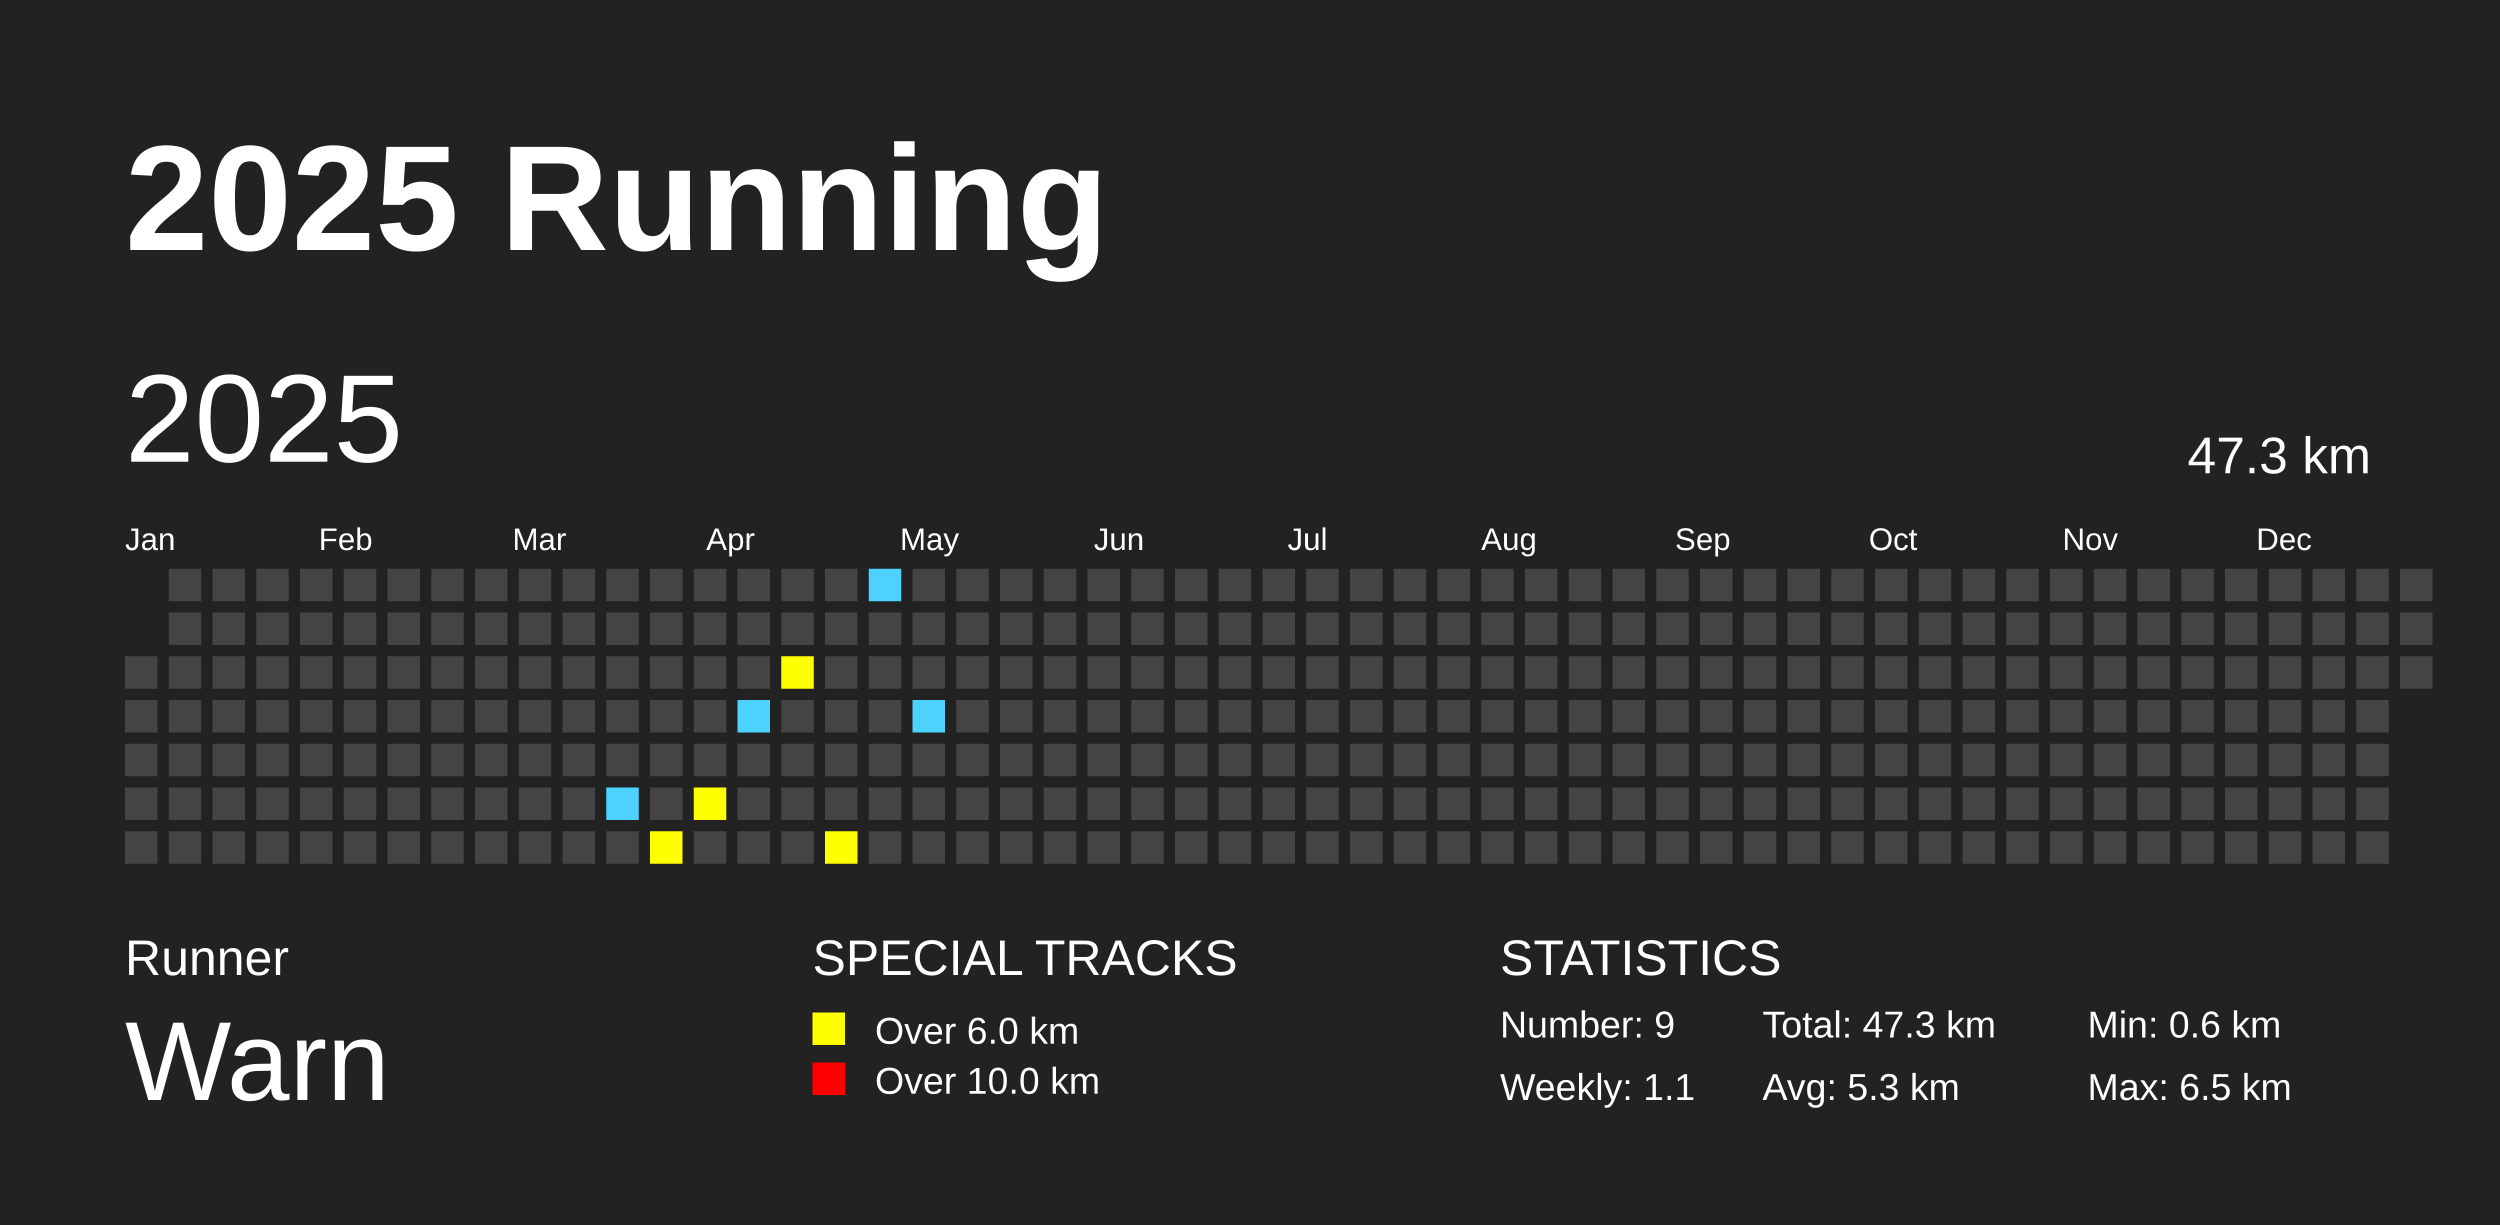
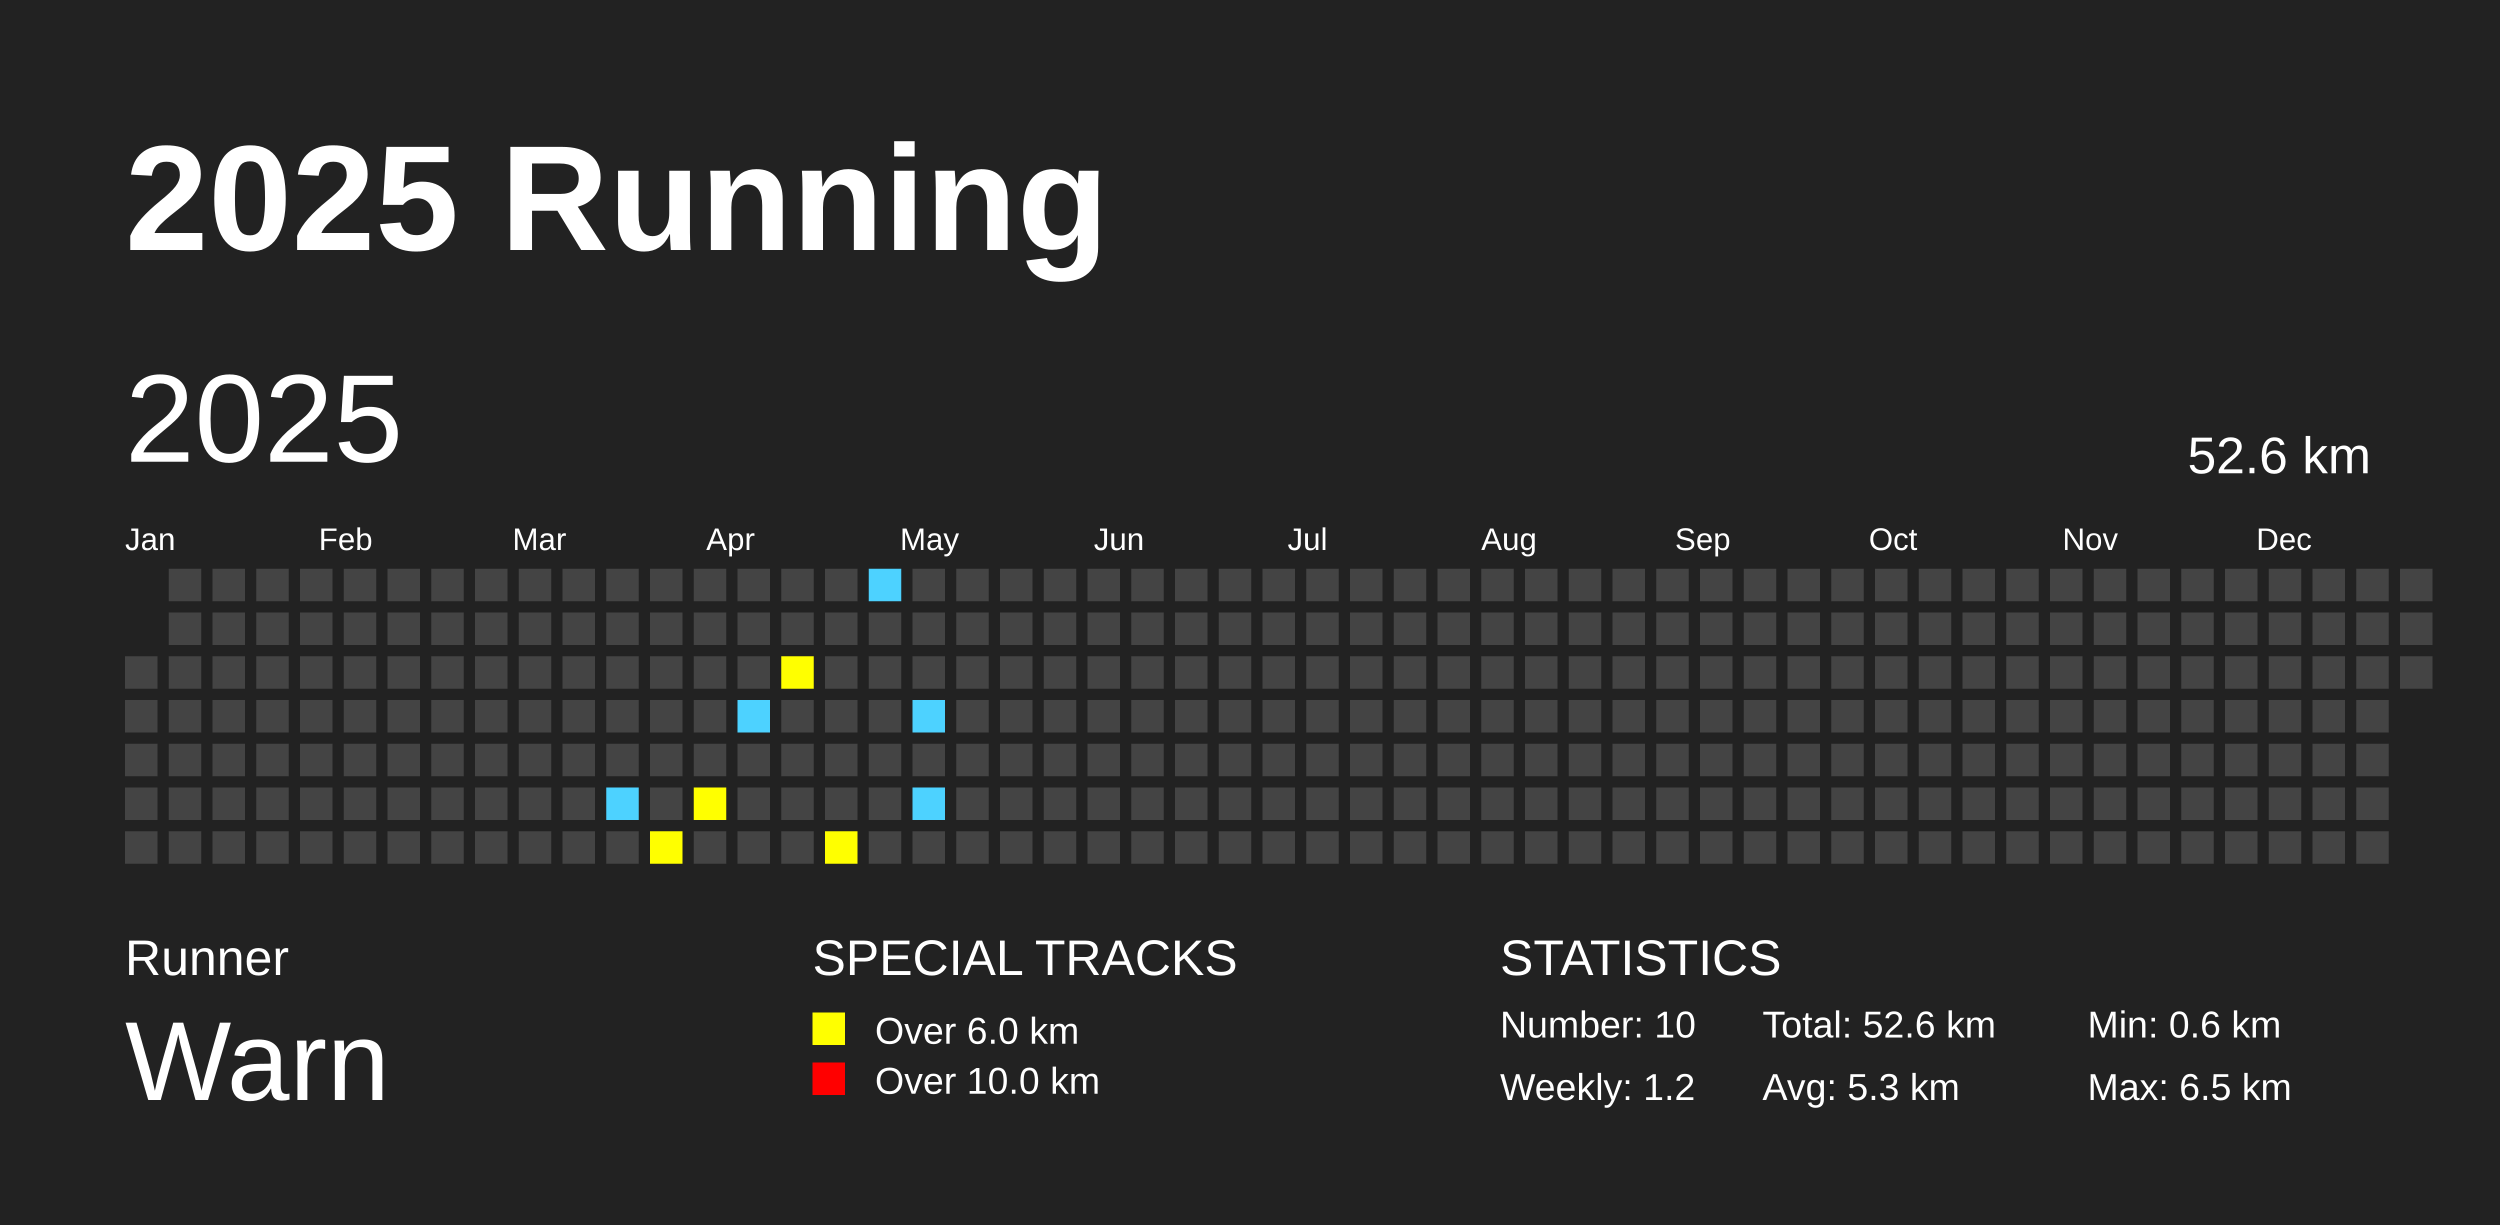
<svg xmlns="http://www.w3.org/2000/svg" baseProfile="full" height="98mm" version="1.1" viewBox="0,0,200,98" width="200mm">
  <defs />
  <rect fill="#222222" height="98" width="200" x="0" y="0" />
  <text fill="#FFFFFF" style="font-size:12px; font-family:Arial; font-weight:bold;" x="10" y="20">2025 Running</text>
  <text fill="#FFFFFF" style="font-size:4px; font-family:Arial" x="10" y="78">Runner</text>
  <text fill="#FFFFFF" style="font-size:9px; font-family:Arial" x="10" y="88">Warn</text>
  <text fill="#FFFFFF" style="font-size:4px; font-family:Arial" x="65" y="78">SPECIAL TRACKS</text>
  <rect fill="yellow" height="2.6" width="2.6" x="65" y="81" />
  <text fill="#FFFFFF" style="font-size:3px; font-family:Arial" x="70" y="83.5">Over 6.0 km</text>
  <rect fill="red" height="2.6" width="2.6" x="65" y="85" />
  <text fill="#FFFFFF" style="font-size:3px; font-family:Arial" x="70" y="87.5">Over 10.0 km</text>
  <text fill="#FFFFFF" style="font-size:4px; font-family:Arial" x="120" y="78">STATISTICS</text>
-   <text fill="#FFFFFF" style="font-size:3px; font-family:Arial" x="120" y="83">Number: 9</text>
-   <text fill="#FFFFFF" style="font-size:3px; font-family:Arial" x="120" y="88">Weekly: 1.1</text>
-   <text fill="#FFFFFF" style="font-size:3px; font-family:Arial" x="141" y="83">Total: 47.3 km</text>
+   <text fill="#FFFFFF" style="font-size:3px; font-family:Arial" x="120" y="83">Number: 10</text>
+   <text fill="#FFFFFF" style="font-size:3px; font-family:Arial" x="120" y="88">Weekly: 1.2</text>
+   <text fill="#FFFFFF" style="font-size:3px; font-family:Arial" x="141" y="83">Total: 52.6 km</text>
  <text fill="#FFFFFF" style="font-size:3px; font-family:Arial" x="141" y="88">Avg: 5.3 km</text>
  <text fill="#FFFFFF" style="font-size:3px; font-family:Arial" x="167" y="83">Min: 0.6 km</text>
  <text fill="#FFFFFF" style="font-size:3px; font-family:Arial" x="167" y="88">Max: 6.5 km</text>
  <text dominant-baseline="hanging" fill="#FFFFFF" style="font-size:10.0px; font-family:Arial;" x="10" y="30">2025</text>
-   <text dominant-baseline="hanging" fill="#FFFFFF" style="font-size:4.125px; font-family:Arial;" x="175" y="35">47.3 km</text>
+   <text dominant-baseline="hanging" fill="#FFFFFF" style="font-size:4.125px; font-family:Arial;" x="175" y="35">52.6 km</text>
  <text fill="#FFFFFF" style="font-size:2.5px; font-family:Arial" x="10.0" y="44">Jan</text>
  <text fill="#FFFFFF" style="font-size:2.5px; font-family:Arial" x="25.5" y="44">Feb</text>
  <text fill="#FFFFFF" style="font-size:2.5px; font-family:Arial" x="41.0" y="44">Mar</text>
  <text fill="#FFFFFF" style="font-size:2.5px; font-family:Arial" x="56.5" y="44">Apr</text>
  <text fill="#FFFFFF" style="font-size:2.5px; font-family:Arial" x="72.0" y="44">May</text>
  <text fill="#FFFFFF" style="font-size:2.5px; font-family:Arial" x="87.5" y="44">Jun</text>
  <text fill="#FFFFFF" style="font-size:2.5px; font-family:Arial" x="103.0" y="44">Jul</text>
  <text fill="#FFFFFF" style="font-size:2.5px; font-family:Arial" x="118.5" y="44">Aug</text>
  <text fill="#FFFFFF" style="font-size:2.5px; font-family:Arial" x="134.0" y="44">Sep</text>
  <text fill="#FFFFFF" style="font-size:2.5px; font-family:Arial" x="149.5" y="44">Oct</text>
  <text fill="#FFFFFF" style="font-size:2.5px; font-family:Arial" x="165.0" y="44">Nov</text>
  <text fill="#FFFFFF" style="font-size:2.5px; font-family:Arial" x="180.5" y="44">Dec</text>
  <rect fill="#444444" height="2.6" width="2.6" x="10.0" y="52.5" />
  <rect fill="#444444" height="2.6" width="2.6" x="10.0" y="56.0" />
  <rect fill="#444444" height="2.6" width="2.6" x="10.0" y="59.5" />
  <rect fill="#444444" height="2.6" width="2.6" x="10.0" y="63.0" />
  <rect fill="#444444" height="2.6" width="2.6" x="10.0" y="66.5" />
  <rect fill="#444444" height="2.6" width="2.6" x="13.5" y="45.5" />
  <rect fill="#444444" height="2.6" width="2.6" x="13.5" y="49.0" />
  <rect fill="#444444" height="2.6" width="2.6" x="13.5" y="52.5" />
  <rect fill="#444444" height="2.6" width="2.6" x="13.5" y="56.0" />
  <rect fill="#444444" height="2.6" width="2.6" x="13.5" y="59.5" />
  <rect fill="#444444" height="2.6" width="2.6" x="13.5" y="63.0" />
  <rect fill="#444444" height="2.6" width="2.6" x="13.5" y="66.5" />
  <rect fill="#444444" height="2.6" width="2.6" x="17.0" y="45.5" />
  <rect fill="#444444" height="2.6" width="2.6" x="17.0" y="49.0" />
  <rect fill="#444444" height="2.6" width="2.6" x="17.0" y="52.5" />
  <rect fill="#444444" height="2.6" width="2.6" x="17.0" y="56.0" />
  <rect fill="#444444" height="2.6" width="2.6" x="17.0" y="59.5" />
  <rect fill="#444444" height="2.6" width="2.6" x="17.0" y="63.0" />
  <rect fill="#444444" height="2.6" width="2.6" x="17.0" y="66.5" />
  <rect fill="#444444" height="2.6" width="2.6" x="20.5" y="45.5" />
  <rect fill="#444444" height="2.6" width="2.6" x="20.5" y="49.0" />
  <rect fill="#444444" height="2.6" width="2.6" x="20.5" y="52.5" />
  <rect fill="#444444" height="2.6" width="2.6" x="20.5" y="56.0" />
  <rect fill="#444444" height="2.6" width="2.6" x="20.5" y="59.5" />
  <rect fill="#444444" height="2.6" width="2.6" x="20.5" y="63.0" />
  <rect fill="#444444" height="2.6" width="2.6" x="20.5" y="66.5" />
  <rect fill="#444444" height="2.6" width="2.6" x="24.0" y="45.5" />
  <rect fill="#444444" height="2.6" width="2.6" x="24.0" y="49.0" />
  <rect fill="#444444" height="2.6" width="2.6" x="24.0" y="52.5" />
  <rect fill="#444444" height="2.6" width="2.6" x="24.0" y="56.0" />
  <rect fill="#444444" height="2.6" width="2.6" x="24.0" y="59.5" />
  <rect fill="#444444" height="2.6" width="2.6" x="24.0" y="63.0" />
  <rect fill="#444444" height="2.6" width="2.6" x="24.0" y="66.5" />
  <rect fill="#444444" height="2.6" width="2.6" x="27.5" y="45.5" />
  <rect fill="#444444" height="2.6" width="2.6" x="27.5" y="49.0" />
  <rect fill="#444444" height="2.6" width="2.6" x="27.5" y="52.5" />
  <rect fill="#444444" height="2.6" width="2.6" x="27.5" y="56.0" />
  <rect fill="#444444" height="2.6" width="2.6" x="27.5" y="59.5" />
  <rect fill="#444444" height="2.6" width="2.6" x="27.5" y="63.0" />
  <rect fill="#444444" height="2.6" width="2.6" x="27.5" y="66.5" />
  <rect fill="#444444" height="2.6" width="2.6" x="31.0" y="45.5" />
  <rect fill="#444444" height="2.6" width="2.6" x="31.0" y="49.0" />
  <rect fill="#444444" height="2.6" width="2.6" x="31.0" y="52.5" />
  <rect fill="#444444" height="2.6" width="2.6" x="31.0" y="56.0" />
  <rect fill="#444444" height="2.6" width="2.6" x="31.0" y="59.5" />
  <rect fill="#444444" height="2.6" width="2.6" x="31.0" y="63.0" />
  <rect fill="#444444" height="2.6" width="2.6" x="31.0" y="66.5" />
  <rect fill="#444444" height="2.6" width="2.6" x="34.5" y="45.5" />
  <rect fill="#444444" height="2.6" width="2.6" x="34.5" y="49.0" />
  <rect fill="#444444" height="2.6" width="2.6" x="34.5" y="52.5" />
  <rect fill="#444444" height="2.6" width="2.6" x="34.5" y="56.0" />
  <rect fill="#444444" height="2.6" width="2.6" x="34.5" y="59.5" />
  <rect fill="#444444" height="2.6" width="2.6" x="34.5" y="63.0" />
  <rect fill="#444444" height="2.6" width="2.6" x="34.5" y="66.5" />
  <rect fill="#444444" height="2.6" width="2.6" x="38.0" y="45.5" />
  <rect fill="#444444" height="2.6" width="2.6" x="38.0" y="49.0" />
  <rect fill="#444444" height="2.6" width="2.6" x="38.0" y="52.5" />
  <rect fill="#444444" height="2.6" width="2.6" x="38.0" y="56.0" />
  <rect fill="#444444" height="2.6" width="2.6" x="38.0" y="59.5" />
  <rect fill="#444444" height="2.6" width="2.6" x="38.0" y="63.0" />
  <rect fill="#444444" height="2.6" width="2.6" x="38.0" y="66.5" />
  <rect fill="#444444" height="2.6" width="2.6" x="41.5" y="45.5" />
  <rect fill="#444444" height="2.6" width="2.6" x="41.5" y="49.0" />
  <rect fill="#444444" height="2.6" width="2.6" x="41.5" y="52.5" />
  <rect fill="#444444" height="2.6" width="2.6" x="41.5" y="56.0" />
  <rect fill="#444444" height="2.6" width="2.6" x="41.5" y="59.5" />
  <rect fill="#444444" height="2.6" width="2.6" x="41.5" y="63.0" />
  <rect fill="#444444" height="2.6" width="2.6" x="41.5" y="66.5" />
  <rect fill="#444444" height="2.6" width="2.6" x="45.0" y="45.5" />
  <rect fill="#444444" height="2.6" width="2.6" x="45.0" y="49.0" />
  <rect fill="#444444" height="2.6" width="2.6" x="45.0" y="52.5" />
  <rect fill="#444444" height="2.6" width="2.6" x="45.0" y="56.0" />
  <rect fill="#444444" height="2.6" width="2.6" x="45.0" y="59.5" />
  <rect fill="#444444" height="2.6" width="2.6" x="45.0" y="63.0" />
  <rect fill="#444444" height="2.6" width="2.6" x="45.0" y="66.5" />
  <rect fill="#444444" height="2.6" width="2.6" x="48.5" y="45.5" />
  <rect fill="#444444" height="2.6" width="2.6" x="48.5" y="49.0" />
  <rect fill="#444444" height="2.6" width="2.6" x="48.5" y="52.5" />
  <rect fill="#444444" height="2.6" width="2.6" x="48.5" y="56.0" />
  <rect fill="#444444" height="2.6" width="2.6" x="48.5" y="59.5" />
  <rect fill="#4DD2FF" height="2.6" width="2.6" x="48.5" y="63.0" />
  <rect fill="#444444" height="2.6" width="2.6" x="48.5" y="66.5" />
  <rect fill="#444444" height="2.6" width="2.6" x="52.0" y="45.5" />
  <rect fill="#444444" height="2.6" width="2.6" x="52.0" y="49.0" />
  <rect fill="#444444" height="2.6" width="2.6" x="52.0" y="52.5" />
  <rect fill="#444444" height="2.6" width="2.6" x="52.0" y="56.0" />
  <rect fill="#444444" height="2.6" width="2.6" x="52.0" y="59.5" />
  <rect fill="#444444" height="2.6" width="2.6" x="52.0" y="63.0" />
  <rect fill="yellow" height="2.6" width="2.6" x="52.0" y="66.5" />
  <rect fill="#444444" height="2.6" width="2.6" x="55.5" y="45.5" />
  <rect fill="#444444" height="2.6" width="2.6" x="55.5" y="49.0" />
  <rect fill="#444444" height="2.6" width="2.6" x="55.5" y="52.5" />
  <rect fill="#444444" height="2.6" width="2.6" x="55.5" y="56.0" />
  <rect fill="#444444" height="2.6" width="2.6" x="55.5" y="59.5" />
  <rect fill="yellow" height="2.6" width="2.6" x="55.5" y="63.0" />
  <rect fill="#444444" height="2.6" width="2.6" x="55.5" y="66.5" />
  <rect fill="#444444" height="2.6" width="2.6" x="59.0" y="45.5" />
  <rect fill="#444444" height="2.6" width="2.6" x="59.0" y="49.0" />
  <rect fill="#444444" height="2.6" width="2.6" x="59.0" y="52.5" />
  <rect fill="#4DD2FF" height="2.6" width="2.6" x="59.0" y="56.0" />
  <rect fill="#444444" height="2.6" width="2.6" x="59.0" y="59.5" />
  <rect fill="#444444" height="2.6" width="2.6" x="59.0" y="63.0" />
  <rect fill="#444444" height="2.6" width="2.6" x="59.0" y="66.5" />
  <rect fill="#444444" height="2.6" width="2.6" x="62.5" y="45.5" />
  <rect fill="#444444" height="2.6" width="2.6" x="62.5" y="49.0" />
  <rect fill="yellow" height="2.6" width="2.6" x="62.5" y="52.5" />
  <rect fill="#444444" height="2.6" width="2.6" x="62.5" y="56.0" />
  <rect fill="#444444" height="2.6" width="2.6" x="62.5" y="59.5" />
  <rect fill="#444444" height="2.6" width="2.6" x="62.5" y="63.0" />
  <rect fill="#444444" height="2.6" width="2.6" x="62.5" y="66.5" />
  <rect fill="#444444" height="2.6" width="2.6" x="66.0" y="45.5" />
  <rect fill="#444444" height="2.6" width="2.6" x="66.0" y="49.0" />
  <rect fill="#444444" height="2.6" width="2.6" x="66.0" y="52.5" />
  <rect fill="#444444" height="2.6" width="2.6" x="66.0" y="56.0" />
  <rect fill="#444444" height="2.6" width="2.6" x="66.0" y="59.5" />
  <rect fill="#444444" height="2.6" width="2.6" x="66.0" y="63.0" />
  <rect fill="yellow" height="2.6" width="2.6" x="66.0" y="66.5" />
  <rect fill="#4DD2FF" height="2.6" width="2.6" x="69.5" y="45.5" />
  <rect fill="#444444" height="2.6" width="2.6" x="69.5" y="49.0" />
  <rect fill="#444444" height="2.6" width="2.6" x="69.5" y="52.5" />
  <rect fill="#444444" height="2.6" width="2.6" x="69.5" y="56.0" />
  <rect fill="#444444" height="2.6" width="2.6" x="69.5" y="59.5" />
  <rect fill="#444444" height="2.6" width="2.6" x="69.5" y="63.0" />
  <rect fill="#444444" height="2.6" width="2.6" x="69.5" y="66.5" />
  <rect fill="#444444" height="2.6" width="2.6" x="73.0" y="45.5" />
  <rect fill="#444444" height="2.6" width="2.6" x="73.0" y="49.0" />
  <rect fill="#444444" height="2.6" width="2.6" x="73.0" y="52.5" />
  <rect fill="#4DD2FF" height="2.6" width="2.6" x="73.0" y="56.0" />
  <rect fill="#444444" height="2.6" width="2.6" x="73.0" y="59.5" />
-   <rect fill="#444444" height="2.6" width="2.6" x="73.0" y="63.0" />
+   <rect fill="#4DD2FF" height="2.6" width="2.6" x="73.0" y="63.0" />
  <rect fill="#444444" height="2.6" width="2.6" x="73.0" y="66.5" />
  <rect fill="#444444" height="2.6" width="2.6" x="76.5" y="45.5" />
  <rect fill="#444444" height="2.6" width="2.6" x="76.5" y="49.0" />
  <rect fill="#444444" height="2.6" width="2.6" x="76.5" y="52.5" />
  <rect fill="#444444" height="2.6" width="2.6" x="76.5" y="56.0" />
  <rect fill="#444444" height="2.6" width="2.6" x="76.5" y="59.5" />
  <rect fill="#444444" height="2.6" width="2.6" x="76.5" y="63.0" />
  <rect fill="#444444" height="2.6" width="2.6" x="76.5" y="66.5" />
  <rect fill="#444444" height="2.6" width="2.6" x="80.0" y="45.5" />
  <rect fill="#444444" height="2.6" width="2.6" x="80.0" y="49.0" />
  <rect fill="#444444" height="2.6" width="2.6" x="80.0" y="52.5" />
  <rect fill="#444444" height="2.6" width="2.6" x="80.0" y="56.0" />
  <rect fill="#444444" height="2.6" width="2.6" x="80.0" y="59.5" />
  <rect fill="#444444" height="2.6" width="2.6" x="80.0" y="63.0" />
  <rect fill="#444444" height="2.6" width="2.6" x="80.0" y="66.5" />
  <rect fill="#444444" height="2.6" width="2.6" x="83.5" y="45.5" />
  <rect fill="#444444" height="2.6" width="2.6" x="83.5" y="49.0" />
  <rect fill="#444444" height="2.6" width="2.6" x="83.5" y="52.5" />
  <rect fill="#444444" height="2.6" width="2.6" x="83.5" y="56.0" />
  <rect fill="#444444" height="2.6" width="2.6" x="83.5" y="59.5" />
  <rect fill="#444444" height="2.6" width="2.6" x="83.5" y="63.0" />
  <rect fill="#444444" height="2.6" width="2.6" x="83.5" y="66.5" />
  <rect fill="#444444" height="2.6" width="2.6" x="87.0" y="45.5" />
  <rect fill="#444444" height="2.6" width="2.6" x="87.0" y="49.0" />
  <rect fill="#444444" height="2.6" width="2.6" x="87.0" y="52.5" />
  <rect fill="#444444" height="2.6" width="2.6" x="87.0" y="56.0" />
  <rect fill="#444444" height="2.6" width="2.6" x="87.0" y="59.5" />
  <rect fill="#444444" height="2.6" width="2.6" x="87.0" y="63.0" />
  <rect fill="#444444" height="2.6" width="2.6" x="87.0" y="66.5" />
  <rect fill="#444444" height="2.6" width="2.6" x="90.5" y="45.5" />
  <rect fill="#444444" height="2.6" width="2.6" x="90.5" y="49.0" />
  <rect fill="#444444" height="2.6" width="2.6" x="90.5" y="52.5" />
  <rect fill="#444444" height="2.6" width="2.6" x="90.5" y="56.0" />
  <rect fill="#444444" height="2.6" width="2.6" x="90.5" y="59.5" />
  <rect fill="#444444" height="2.6" width="2.6" x="90.5" y="63.0" />
  <rect fill="#444444" height="2.6" width="2.6" x="90.5" y="66.5" />
  <rect fill="#444444" height="2.6" width="2.6" x="94.0" y="45.5" />
  <rect fill="#444444" height="2.6" width="2.6" x="94.0" y="49.0" />
  <rect fill="#444444" height="2.6" width="2.6" x="94.0" y="52.5" />
  <rect fill="#444444" height="2.6" width="2.6" x="94.0" y="56.0" />
  <rect fill="#444444" height="2.6" width="2.6" x="94.0" y="59.5" />
  <rect fill="#444444" height="2.6" width="2.6" x="94.0" y="63.0" />
  <rect fill="#444444" height="2.6" width="2.6" x="94.0" y="66.5" />
  <rect fill="#444444" height="2.6" width="2.6" x="97.5" y="45.5" />
  <rect fill="#444444" height="2.6" width="2.6" x="97.5" y="49.0" />
  <rect fill="#444444" height="2.6" width="2.6" x="97.5" y="52.5" />
  <rect fill="#444444" height="2.6" width="2.6" x="97.5" y="56.0" />
  <rect fill="#444444" height="2.6" width="2.6" x="97.5" y="59.5" />
  <rect fill="#444444" height="2.6" width="2.6" x="97.5" y="63.0" />
  <rect fill="#444444" height="2.6" width="2.6" x="97.5" y="66.5" />
  <rect fill="#444444" height="2.6" width="2.6" x="101.0" y="45.5" />
  <rect fill="#444444" height="2.6" width="2.6" x="101.0" y="49.0" />
  <rect fill="#444444" height="2.6" width="2.6" x="101.0" y="52.5" />
  <rect fill="#444444" height="2.6" width="2.6" x="101.0" y="56.0" />
  <rect fill="#444444" height="2.6" width="2.6" x="101.0" y="59.5" />
  <rect fill="#444444" height="2.6" width="2.6" x="101.0" y="63.0" />
  <rect fill="#444444" height="2.6" width="2.6" x="101.0" y="66.5" />
  <rect fill="#444444" height="2.6" width="2.6" x="104.5" y="45.5" />
  <rect fill="#444444" height="2.6" width="2.6" x="104.5" y="49.0" />
  <rect fill="#444444" height="2.6" width="2.6" x="104.5" y="52.5" />
  <rect fill="#444444" height="2.6" width="2.6" x="104.5" y="56.0" />
  <rect fill="#444444" height="2.6" width="2.6" x="104.5" y="59.5" />
  <rect fill="#444444" height="2.6" width="2.6" x="104.5" y="63.0" />
  <rect fill="#444444" height="2.6" width="2.6" x="104.5" y="66.5" />
  <rect fill="#444444" height="2.6" width="2.6" x="108.0" y="45.5" />
  <rect fill="#444444" height="2.6" width="2.6" x="108.0" y="49.0" />
  <rect fill="#444444" height="2.6" width="2.6" x="108.0" y="52.5" />
  <rect fill="#444444" height="2.6" width="2.6" x="108.0" y="56.0" />
  <rect fill="#444444" height="2.6" width="2.6" x="108.0" y="59.5" />
  <rect fill="#444444" height="2.6" width="2.6" x="108.0" y="63.0" />
  <rect fill="#444444" height="2.6" width="2.6" x="108.0" y="66.5" />
  <rect fill="#444444" height="2.6" width="2.6" x="111.5" y="45.5" />
  <rect fill="#444444" height="2.6" width="2.6" x="111.5" y="49.0" />
  <rect fill="#444444" height="2.6" width="2.6" x="111.5" y="52.5" />
  <rect fill="#444444" height="2.6" width="2.6" x="111.5" y="56.0" />
  <rect fill="#444444" height="2.6" width="2.6" x="111.5" y="59.5" />
  <rect fill="#444444" height="2.6" width="2.6" x="111.5" y="63.0" />
  <rect fill="#444444" height="2.6" width="2.6" x="111.5" y="66.5" />
  <rect fill="#444444" height="2.6" width="2.6" x="115.0" y="45.5" />
  <rect fill="#444444" height="2.6" width="2.6" x="115.0" y="49.0" />
  <rect fill="#444444" height="2.6" width="2.6" x="115.0" y="52.5" />
  <rect fill="#444444" height="2.6" width="2.6" x="115.0" y="56.0" />
  <rect fill="#444444" height="2.6" width="2.6" x="115.0" y="59.5" />
  <rect fill="#444444" height="2.6" width="2.6" x="115.0" y="63.0" />
  <rect fill="#444444" height="2.6" width="2.6" x="115.0" y="66.5" />
  <rect fill="#444444" height="2.6" width="2.6" x="118.5" y="45.5" />
  <rect fill="#444444" height="2.6" width="2.6" x="118.5" y="49.0" />
  <rect fill="#444444" height="2.6" width="2.6" x="118.5" y="52.5" />
  <rect fill="#444444" height="2.6" width="2.6" x="118.5" y="56.0" />
  <rect fill="#444444" height="2.6" width="2.6" x="118.5" y="59.5" />
  <rect fill="#444444" height="2.6" width="2.6" x="118.5" y="63.0" />
  <rect fill="#444444" height="2.6" width="2.6" x="118.5" y="66.5" />
  <rect fill="#444444" height="2.6" width="2.6" x="122.0" y="45.5" />
  <rect fill="#444444" height="2.6" width="2.6" x="122.0" y="49.0" />
  <rect fill="#444444" height="2.6" width="2.6" x="122.0" y="52.5" />
  <rect fill="#444444" height="2.6" width="2.6" x="122.0" y="56.0" />
  <rect fill="#444444" height="2.6" width="2.6" x="122.0" y="59.5" />
  <rect fill="#444444" height="2.6" width="2.6" x="122.0" y="63.0" />
  <rect fill="#444444" height="2.6" width="2.6" x="122.0" y="66.5" />
  <rect fill="#444444" height="2.6" width="2.6" x="125.5" y="45.5" />
  <rect fill="#444444" height="2.6" width="2.6" x="125.5" y="49.0" />
  <rect fill="#444444" height="2.6" width="2.6" x="125.5" y="52.5" />
  <rect fill="#444444" height="2.6" width="2.6" x="125.5" y="56.0" />
  <rect fill="#444444" height="2.6" width="2.6" x="125.5" y="59.5" />
  <rect fill="#444444" height="2.6" width="2.6" x="125.5" y="63.0" />
  <rect fill="#444444" height="2.6" width="2.6" x="125.5" y="66.5" />
  <rect fill="#444444" height="2.6" width="2.6" x="129.0" y="45.5" />
  <rect fill="#444444" height="2.6" width="2.6" x="129.0" y="49.0" />
  <rect fill="#444444" height="2.6" width="2.6" x="129.0" y="52.5" />
  <rect fill="#444444" height="2.6" width="2.6" x="129.0" y="56.0" />
  <rect fill="#444444" height="2.6" width="2.6" x="129.0" y="59.5" />
  <rect fill="#444444" height="2.6" width="2.6" x="129.0" y="63.0" />
  <rect fill="#444444" height="2.6" width="2.6" x="129.0" y="66.5" />
  <rect fill="#444444" height="2.6" width="2.6" x="132.5" y="45.5" />
  <rect fill="#444444" height="2.6" width="2.6" x="132.5" y="49.0" />
  <rect fill="#444444" height="2.6" width="2.6" x="132.5" y="52.5" />
  <rect fill="#444444" height="2.6" width="2.6" x="132.5" y="56.0" />
  <rect fill="#444444" height="2.6" width="2.6" x="132.5" y="59.5" />
  <rect fill="#444444" height="2.6" width="2.6" x="132.5" y="63.0" />
  <rect fill="#444444" height="2.6" width="2.6" x="132.5" y="66.5" />
  <rect fill="#444444" height="2.6" width="2.6" x="136.0" y="45.5" />
  <rect fill="#444444" height="2.6" width="2.6" x="136.0" y="49.0" />
  <rect fill="#444444" height="2.6" width="2.6" x="136.0" y="52.5" />
  <rect fill="#444444" height="2.6" width="2.6" x="136.0" y="56.0" />
  <rect fill="#444444" height="2.6" width="2.6" x="136.0" y="59.5" />
  <rect fill="#444444" height="2.6" width="2.6" x="136.0" y="63.0" />
  <rect fill="#444444" height="2.6" width="2.6" x="136.0" y="66.5" />
  <rect fill="#444444" height="2.6" width="2.6" x="139.5" y="45.5" />
  <rect fill="#444444" height="2.6" width="2.6" x="139.5" y="49.0" />
  <rect fill="#444444" height="2.6" width="2.6" x="139.5" y="52.5" />
  <rect fill="#444444" height="2.6" width="2.6" x="139.5" y="56.0" />
  <rect fill="#444444" height="2.6" width="2.6" x="139.5" y="59.5" />
  <rect fill="#444444" height="2.6" width="2.6" x="139.5" y="63.0" />
  <rect fill="#444444" height="2.6" width="2.6" x="139.5" y="66.5" />
  <rect fill="#444444" height="2.6" width="2.6" x="143.0" y="45.5" />
  <rect fill="#444444" height="2.6" width="2.6" x="143.0" y="49.0" />
  <rect fill="#444444" height="2.6" width="2.6" x="143.0" y="52.5" />
  <rect fill="#444444" height="2.6" width="2.6" x="143.0" y="56.0" />
  <rect fill="#444444" height="2.6" width="2.6" x="143.0" y="59.5" />
  <rect fill="#444444" height="2.6" width="2.6" x="143.0" y="63.0" />
  <rect fill="#444444" height="2.6" width="2.6" x="143.0" y="66.5" />
  <rect fill="#444444" height="2.6" width="2.6" x="146.5" y="45.5" />
  <rect fill="#444444" height="2.6" width="2.6" x="146.5" y="49.0" />
  <rect fill="#444444" height="2.6" width="2.6" x="146.5" y="52.5" />
  <rect fill="#444444" height="2.6" width="2.6" x="146.5" y="56.0" />
  <rect fill="#444444" height="2.6" width="2.6" x="146.5" y="59.5" />
  <rect fill="#444444" height="2.6" width="2.6" x="146.5" y="63.0" />
  <rect fill="#444444" height="2.6" width="2.6" x="146.5" y="66.5" />
  <rect fill="#444444" height="2.6" width="2.6" x="150.0" y="45.5" />
  <rect fill="#444444" height="2.6" width="2.6" x="150.0" y="49.0" />
  <rect fill="#444444" height="2.6" width="2.6" x="150.0" y="52.5" />
  <rect fill="#444444" height="2.6" width="2.6" x="150.0" y="56.0" />
  <rect fill="#444444" height="2.6" width="2.6" x="150.0" y="59.5" />
  <rect fill="#444444" height="2.6" width="2.6" x="150.0" y="63.0" />
  <rect fill="#444444" height="2.6" width="2.6" x="150.0" y="66.5" />
  <rect fill="#444444" height="2.6" width="2.6" x="153.5" y="45.5" />
  <rect fill="#444444" height="2.6" width="2.6" x="153.5" y="49.0" />
  <rect fill="#444444" height="2.6" width="2.6" x="153.5" y="52.5" />
  <rect fill="#444444" height="2.6" width="2.6" x="153.5" y="56.0" />
  <rect fill="#444444" height="2.6" width="2.6" x="153.5" y="59.5" />
  <rect fill="#444444" height="2.6" width="2.6" x="153.5" y="63.0" />
  <rect fill="#444444" height="2.6" width="2.6" x="153.5" y="66.5" />
  <rect fill="#444444" height="2.6" width="2.6" x="157.0" y="45.5" />
  <rect fill="#444444" height="2.6" width="2.6" x="157.0" y="49.0" />
  <rect fill="#444444" height="2.6" width="2.6" x="157.0" y="52.5" />
  <rect fill="#444444" height="2.6" width="2.6" x="157.0" y="56.0" />
  <rect fill="#444444" height="2.6" width="2.6" x="157.0" y="59.5" />
  <rect fill="#444444" height="2.6" width="2.6" x="157.0" y="63.0" />
  <rect fill="#444444" height="2.6" width="2.6" x="157.0" y="66.5" />
  <rect fill="#444444" height="2.6" width="2.6" x="160.5" y="45.5" />
  <rect fill="#444444" height="2.6" width="2.6" x="160.5" y="49.0" />
  <rect fill="#444444" height="2.6" width="2.6" x="160.5" y="52.5" />
  <rect fill="#444444" height="2.6" width="2.6" x="160.5" y="56.0" />
  <rect fill="#444444" height="2.6" width="2.6" x="160.5" y="59.5" />
  <rect fill="#444444" height="2.6" width="2.6" x="160.5" y="63.0" />
  <rect fill="#444444" height="2.6" width="2.6" x="160.5" y="66.5" />
  <rect fill="#444444" height="2.6" width="2.6" x="164.0" y="45.5" />
  <rect fill="#444444" height="2.6" width="2.6" x="164.0" y="49.0" />
  <rect fill="#444444" height="2.6" width="2.6" x="164.0" y="52.5" />
  <rect fill="#444444" height="2.6" width="2.6" x="164.0" y="56.0" />
  <rect fill="#444444" height="2.6" width="2.6" x="164.0" y="59.5" />
  <rect fill="#444444" height="2.6" width="2.6" x="164.0" y="63.0" />
  <rect fill="#444444" height="2.6" width="2.6" x="164.0" y="66.5" />
  <rect fill="#444444" height="2.6" width="2.6" x="167.5" y="45.5" />
  <rect fill="#444444" height="2.6" width="2.6" x="167.5" y="49.0" />
  <rect fill="#444444" height="2.6" width="2.6" x="167.5" y="52.5" />
  <rect fill="#444444" height="2.6" width="2.6" x="167.5" y="56.0" />
  <rect fill="#444444" height="2.6" width="2.6" x="167.5" y="59.5" />
  <rect fill="#444444" height="2.6" width="2.6" x="167.5" y="63.0" />
  <rect fill="#444444" height="2.6" width="2.6" x="167.5" y="66.5" />
  <rect fill="#444444" height="2.6" width="2.6" x="171.0" y="45.5" />
  <rect fill="#444444" height="2.6" width="2.6" x="171.0" y="49.0" />
  <rect fill="#444444" height="2.6" width="2.6" x="171.0" y="52.5" />
  <rect fill="#444444" height="2.6" width="2.6" x="171.0" y="56.0" />
  <rect fill="#444444" height="2.6" width="2.6" x="171.0" y="59.5" />
  <rect fill="#444444" height="2.6" width="2.6" x="171.0" y="63.0" />
  <rect fill="#444444" height="2.6" width="2.6" x="171.0" y="66.5" />
  <rect fill="#444444" height="2.6" width="2.6" x="174.5" y="45.5" />
  <rect fill="#444444" height="2.6" width="2.6" x="174.5" y="49.0" />
  <rect fill="#444444" height="2.6" width="2.6" x="174.5" y="52.5" />
  <rect fill="#444444" height="2.6" width="2.6" x="174.5" y="56.0" />
  <rect fill="#444444" height="2.6" width="2.6" x="174.5" y="59.5" />
  <rect fill="#444444" height="2.6" width="2.6" x="174.5" y="63.0" />
  <rect fill="#444444" height="2.6" width="2.6" x="174.5" y="66.5" />
  <rect fill="#444444" height="2.6" width="2.6" x="178.0" y="45.5" />
  <rect fill="#444444" height="2.6" width="2.6" x="178.0" y="49.0" />
  <rect fill="#444444" height="2.6" width="2.6" x="178.0" y="52.5" />
  <rect fill="#444444" height="2.6" width="2.6" x="178.0" y="56.0" />
  <rect fill="#444444" height="2.6" width="2.6" x="178.0" y="59.5" />
  <rect fill="#444444" height="2.6" width="2.6" x="178.0" y="63.0" />
  <rect fill="#444444" height="2.6" width="2.6" x="178.0" y="66.5" />
  <rect fill="#444444" height="2.6" width="2.6" x="181.5" y="45.5" />
  <rect fill="#444444" height="2.6" width="2.6" x="181.5" y="49.0" />
  <rect fill="#444444" height="2.6" width="2.6" x="181.5" y="52.5" />
  <rect fill="#444444" height="2.6" width="2.6" x="181.5" y="56.0" />
  <rect fill="#444444" height="2.6" width="2.6" x="181.5" y="59.5" />
  <rect fill="#444444" height="2.6" width="2.6" x="181.5" y="63.0" />
  <rect fill="#444444" height="2.6" width="2.6" x="181.5" y="66.5" />
  <rect fill="#444444" height="2.6" width="2.6" x="185.0" y="45.5" />
  <rect fill="#444444" height="2.6" width="2.6" x="185.0" y="49.0" />
  <rect fill="#444444" height="2.6" width="2.6" x="185.0" y="52.5" />
  <rect fill="#444444" height="2.6" width="2.6" x="185.0" y="56.0" />
  <rect fill="#444444" height="2.6" width="2.6" x="185.0" y="59.5" />
  <rect fill="#444444" height="2.6" width="2.6" x="185.0" y="63.0" />
  <rect fill="#444444" height="2.6" width="2.6" x="185.0" y="66.5" />
  <rect fill="#444444" height="2.6" width="2.6" x="188.5" y="45.5" />
  <rect fill="#444444" height="2.6" width="2.6" x="188.5" y="49.0" />
  <rect fill="#444444" height="2.6" width="2.6" x="188.5" y="52.5" />
  <rect fill="#444444" height="2.6" width="2.6" x="188.5" y="56.0" />
  <rect fill="#444444" height="2.6" width="2.6" x="188.5" y="59.5" />
  <rect fill="#444444" height="2.6" width="2.6" x="188.5" y="63.0" />
  <rect fill="#444444" height="2.6" width="2.6" x="188.5" y="66.5" />
  <rect fill="#444444" height="2.6" width="2.6" x="192.0" y="45.5" />
  <rect fill="#444444" height="2.6" width="2.6" x="192.0" y="49.0" />
  <rect fill="#444444" height="2.6" width="2.6" x="192.0" y="52.5" />
</svg>
